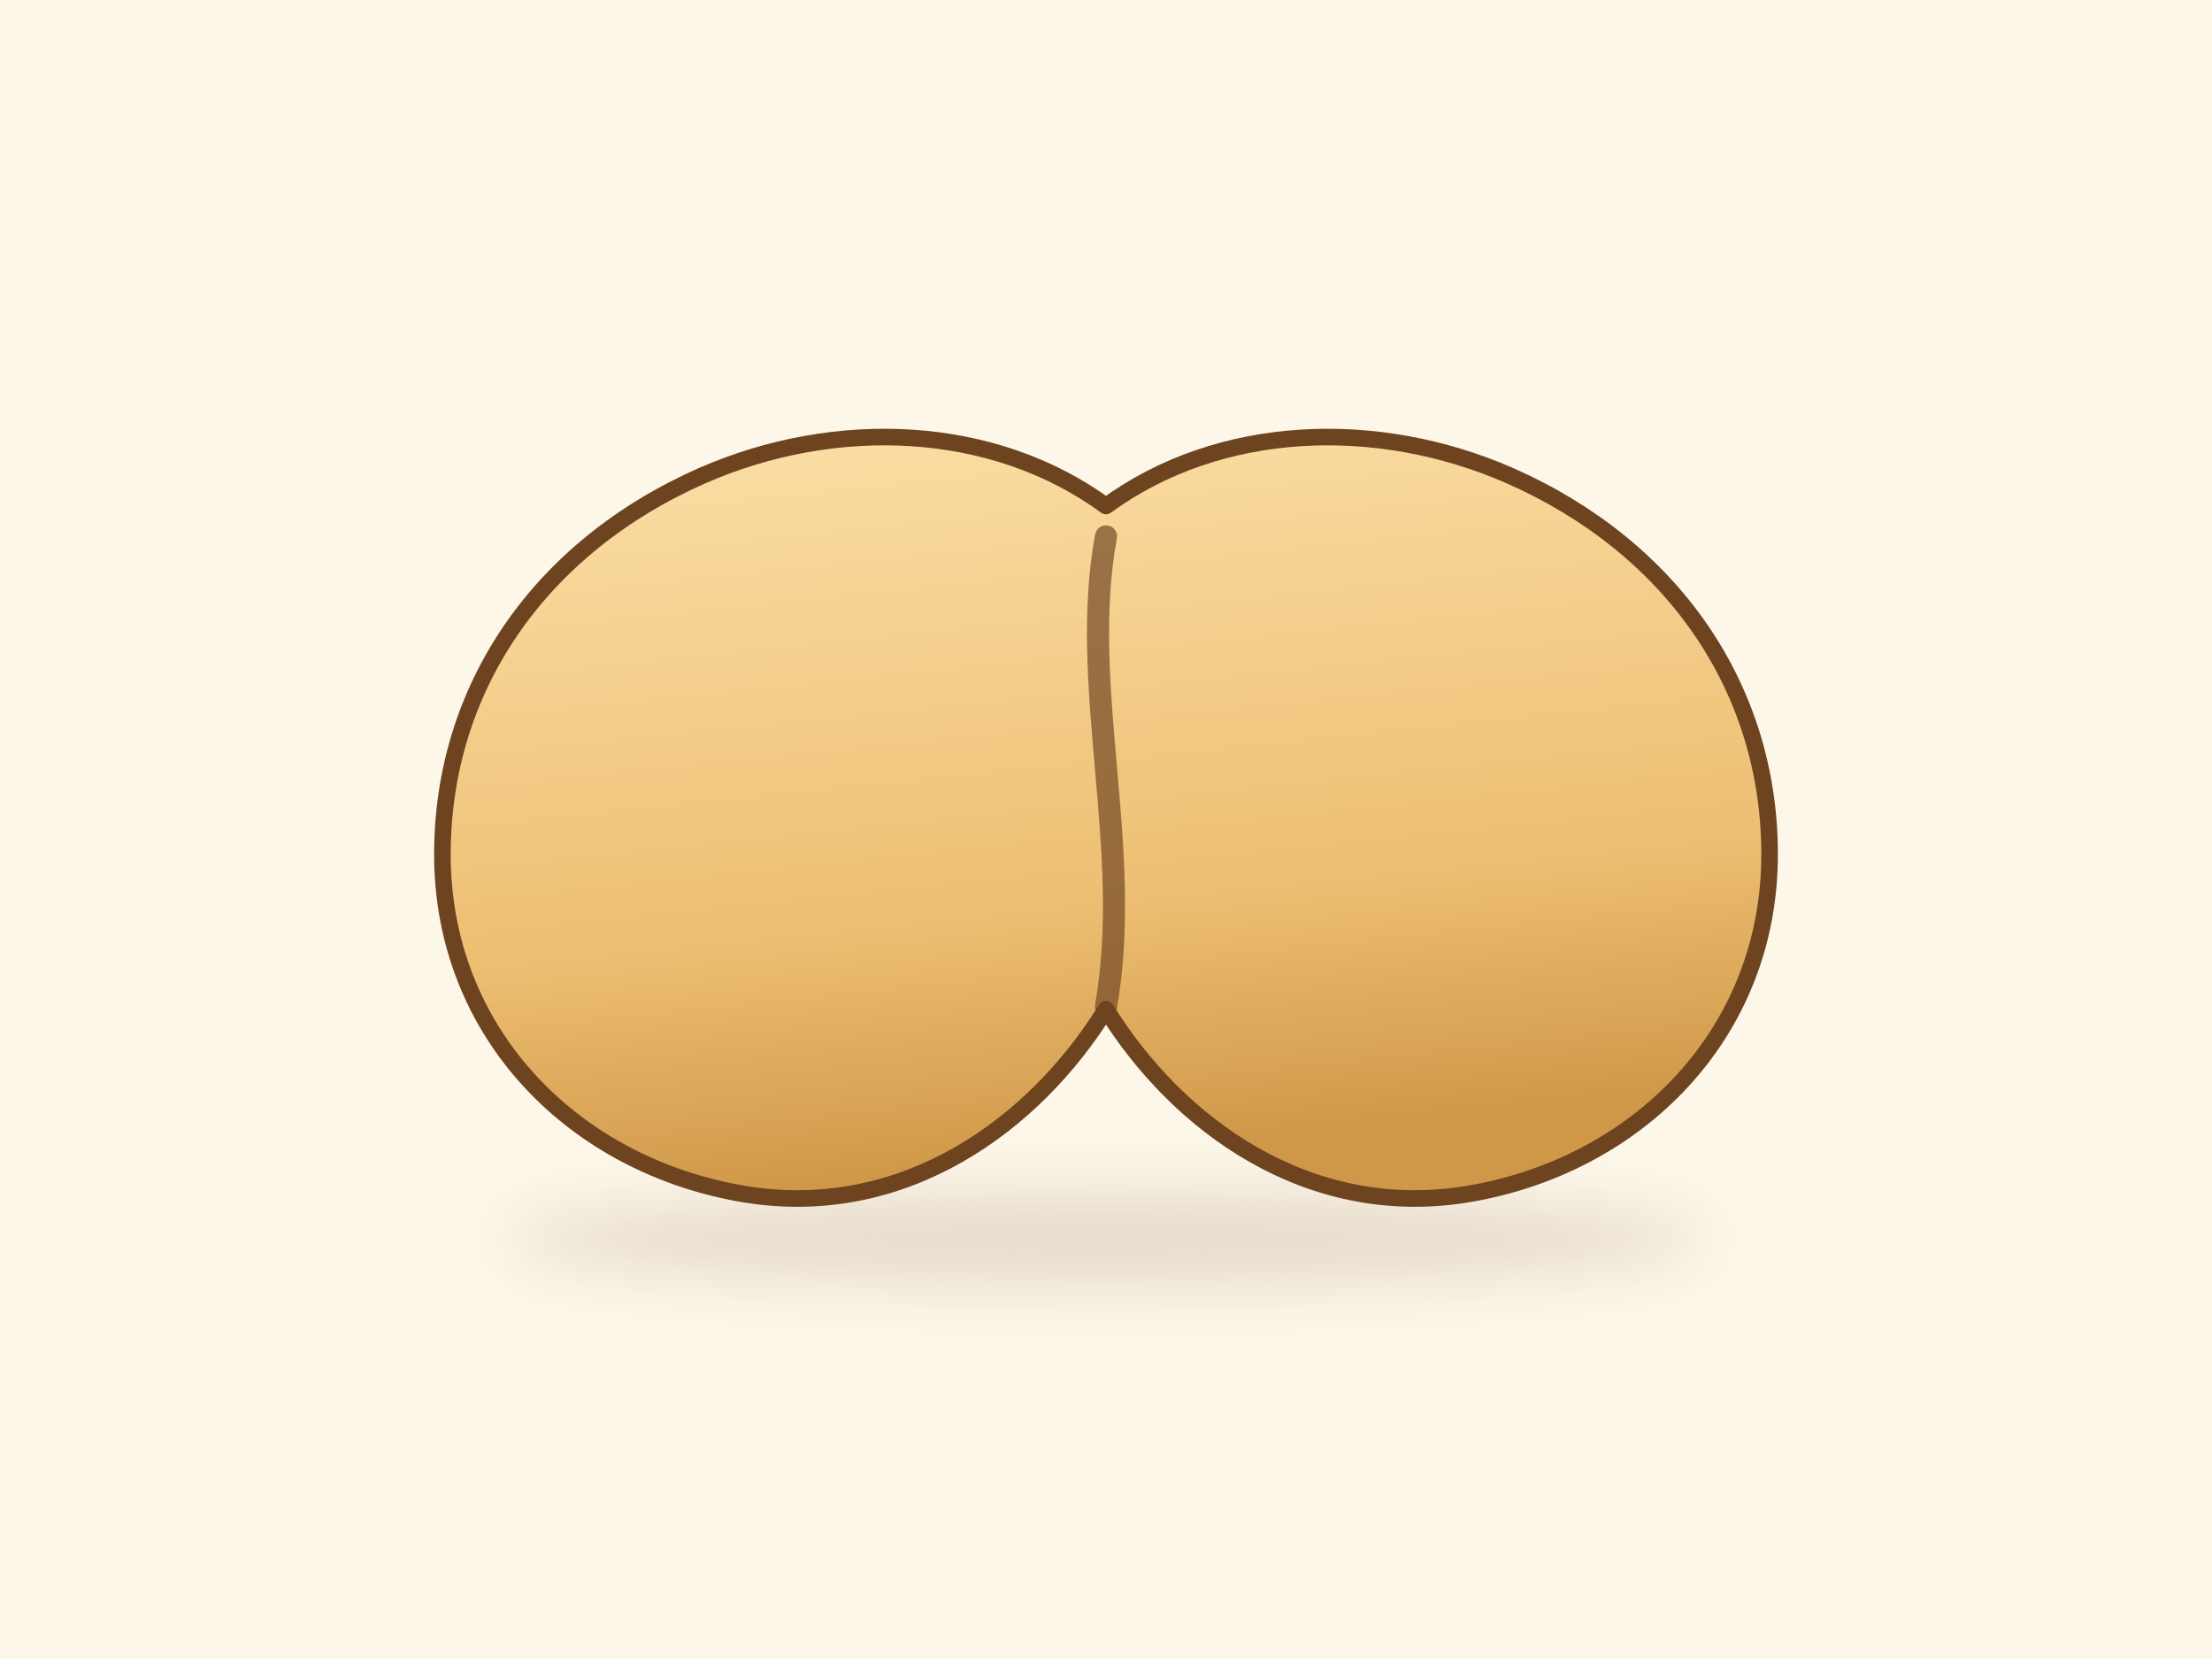
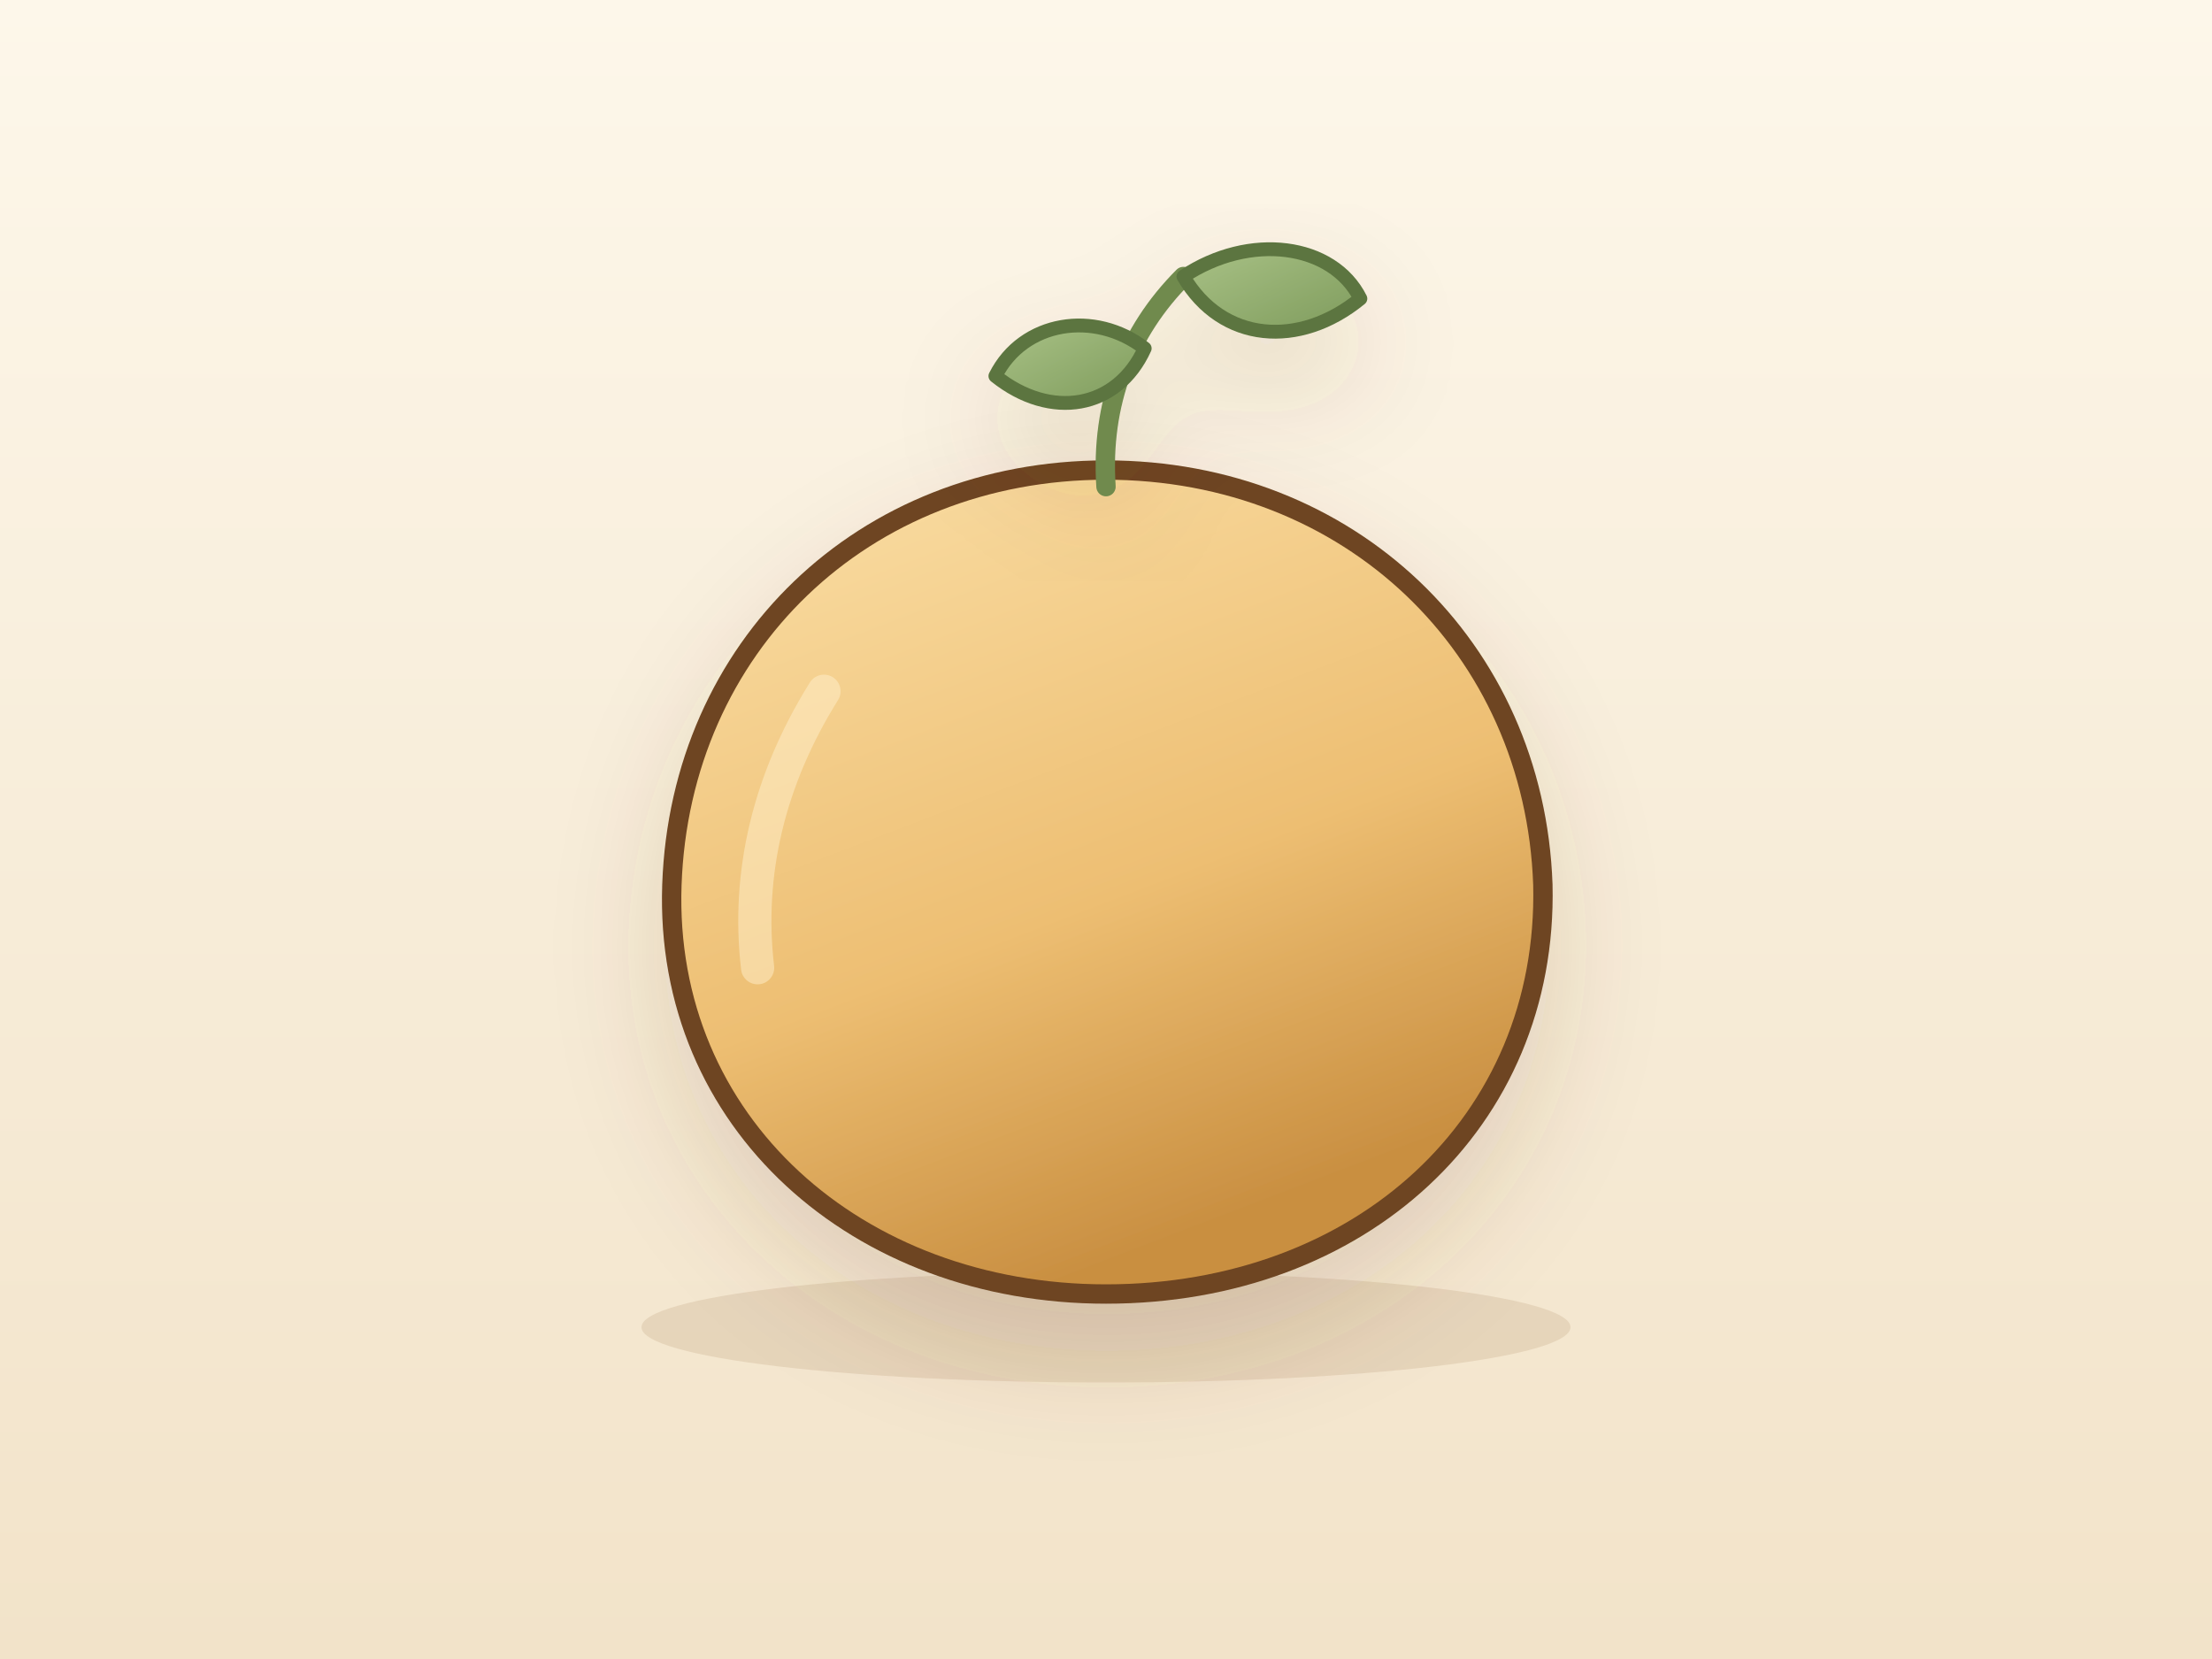
<svg xmlns="http://www.w3.org/2000/svg" width="800" height="600" viewBox="0 0 800 600" role="img" aria-labelledby="t d">
  <defs>
-     <linearGradient id="bean-gold-a" x1="0" y1="0" x2="0.18" y2="1">
+     <linearGradient id="bg" x1="0" y1="0" x2="0" y2="1">
+       <stop offset="0" stop-color="#FDF7EA" />
+       <stop offset="1" stop-color="#F2E3C9" />
+     </linearGradient>
+     <linearGradient id="bean" x1="0" y1="0" x2="0.4" y2="1">
      <stop offset="0" stop-color="#FBE0A8" />
-       <stop offset="0.68" stop-color="#EDBE72" />
-       <stop offset="1" stop-color="#CF9848" />
+       <stop offset="0.62" stop-color="#EDBE72" />
+       <stop offset="1" stop-color="#C98F41" />
    </linearGradient>
-     <filter id="ground-soft-a" x="-40%" y="-250%" width="180%" height="600%">
-       <feGaussianBlur stdDeviation="11" />
+     <linearGradient id="leaf" x1="0" y1="0" x2="1" y2="1">
+       <stop offset="0" stop-color="#A9C286" />
+       <stop offset="1" stop-color="#7E9B5C" />
+     </linearGradient>
+     <filter id="shadow" x="-40%" y="-40%" width="180%" height="180%">
+       <feDropShadow dx="0" dy="18" stdDeviation="20" flood-color="#6E4420" flood-opacity="0.16" />
    </filter>
  </defs>
-   <rect width="800" height="600" fill="#FDF7EA" />
-   <ellipse cx="400" cy="448" rx="218" ry="17" fill="#6E4420" opacity="0.16" filter="url(#ground-soft-a)" />
-   <path d="M400 183        C359 153 302 151 254 172        C195 198 160 249 160 309        C160 374 208 422 270 432        C327 441 374 407 400 365        C426 407 473 441 530 432        C592 422 640 374 640 309        C640 249 605 198 546 172        C498 151 441 153 400 183Z" fill="url(#bean-gold-a)" stroke="#6E4420" stroke-width="6" stroke-linejoin="round" />
-   <path d="M400 194 C390 248 410 307 400 364" fill="none" stroke="#6E4420" stroke-width="8" stroke-linecap="round" opacity="0.68" />
+   <rect width="800" height="600" fill="url(#bg)" />
+   <ellipse cx="400" cy="480" rx="168" ry="20" fill="#8B5A2B" opacity="0.13" />
+   <g filter="url(#shadow)">
+     <path d="M400 170          C312 170 246 234 243 320          C240 406 310 468 400 468          C492 468 560 406 558 320          C555 234 488 170 400 170Z" fill="url(#bean)" stroke="#6E4420" stroke-width="7" stroke-linejoin="round" />
+     <path d="M298 250 C278 282 270 316 274 350" fill="none" stroke="#FFF0CC" stroke-width="12" stroke-linecap="round" opacity="0.5" />
+   </g>
+   <g filter="url(#shadow)">
+     <path d="M400 176 C398 146 408 120 428 100" fill="none" stroke="#6F8A4E" stroke-width="7" stroke-linecap="round" />
+     <path d="M428 100 C452 84 482 88 492 108 C470 126 442 124 428 100Z" fill="url(#leaf)" stroke="#5C7440" stroke-width="5" stroke-linejoin="round" />
+     <path d="M414 126 C396 112 370 116 360 136 C380 152 404 148 414 126Z" fill="url(#leaf)" stroke="#5C7440" stroke-width="5" stroke-linejoin="round" />
+   </g>
</svg>
